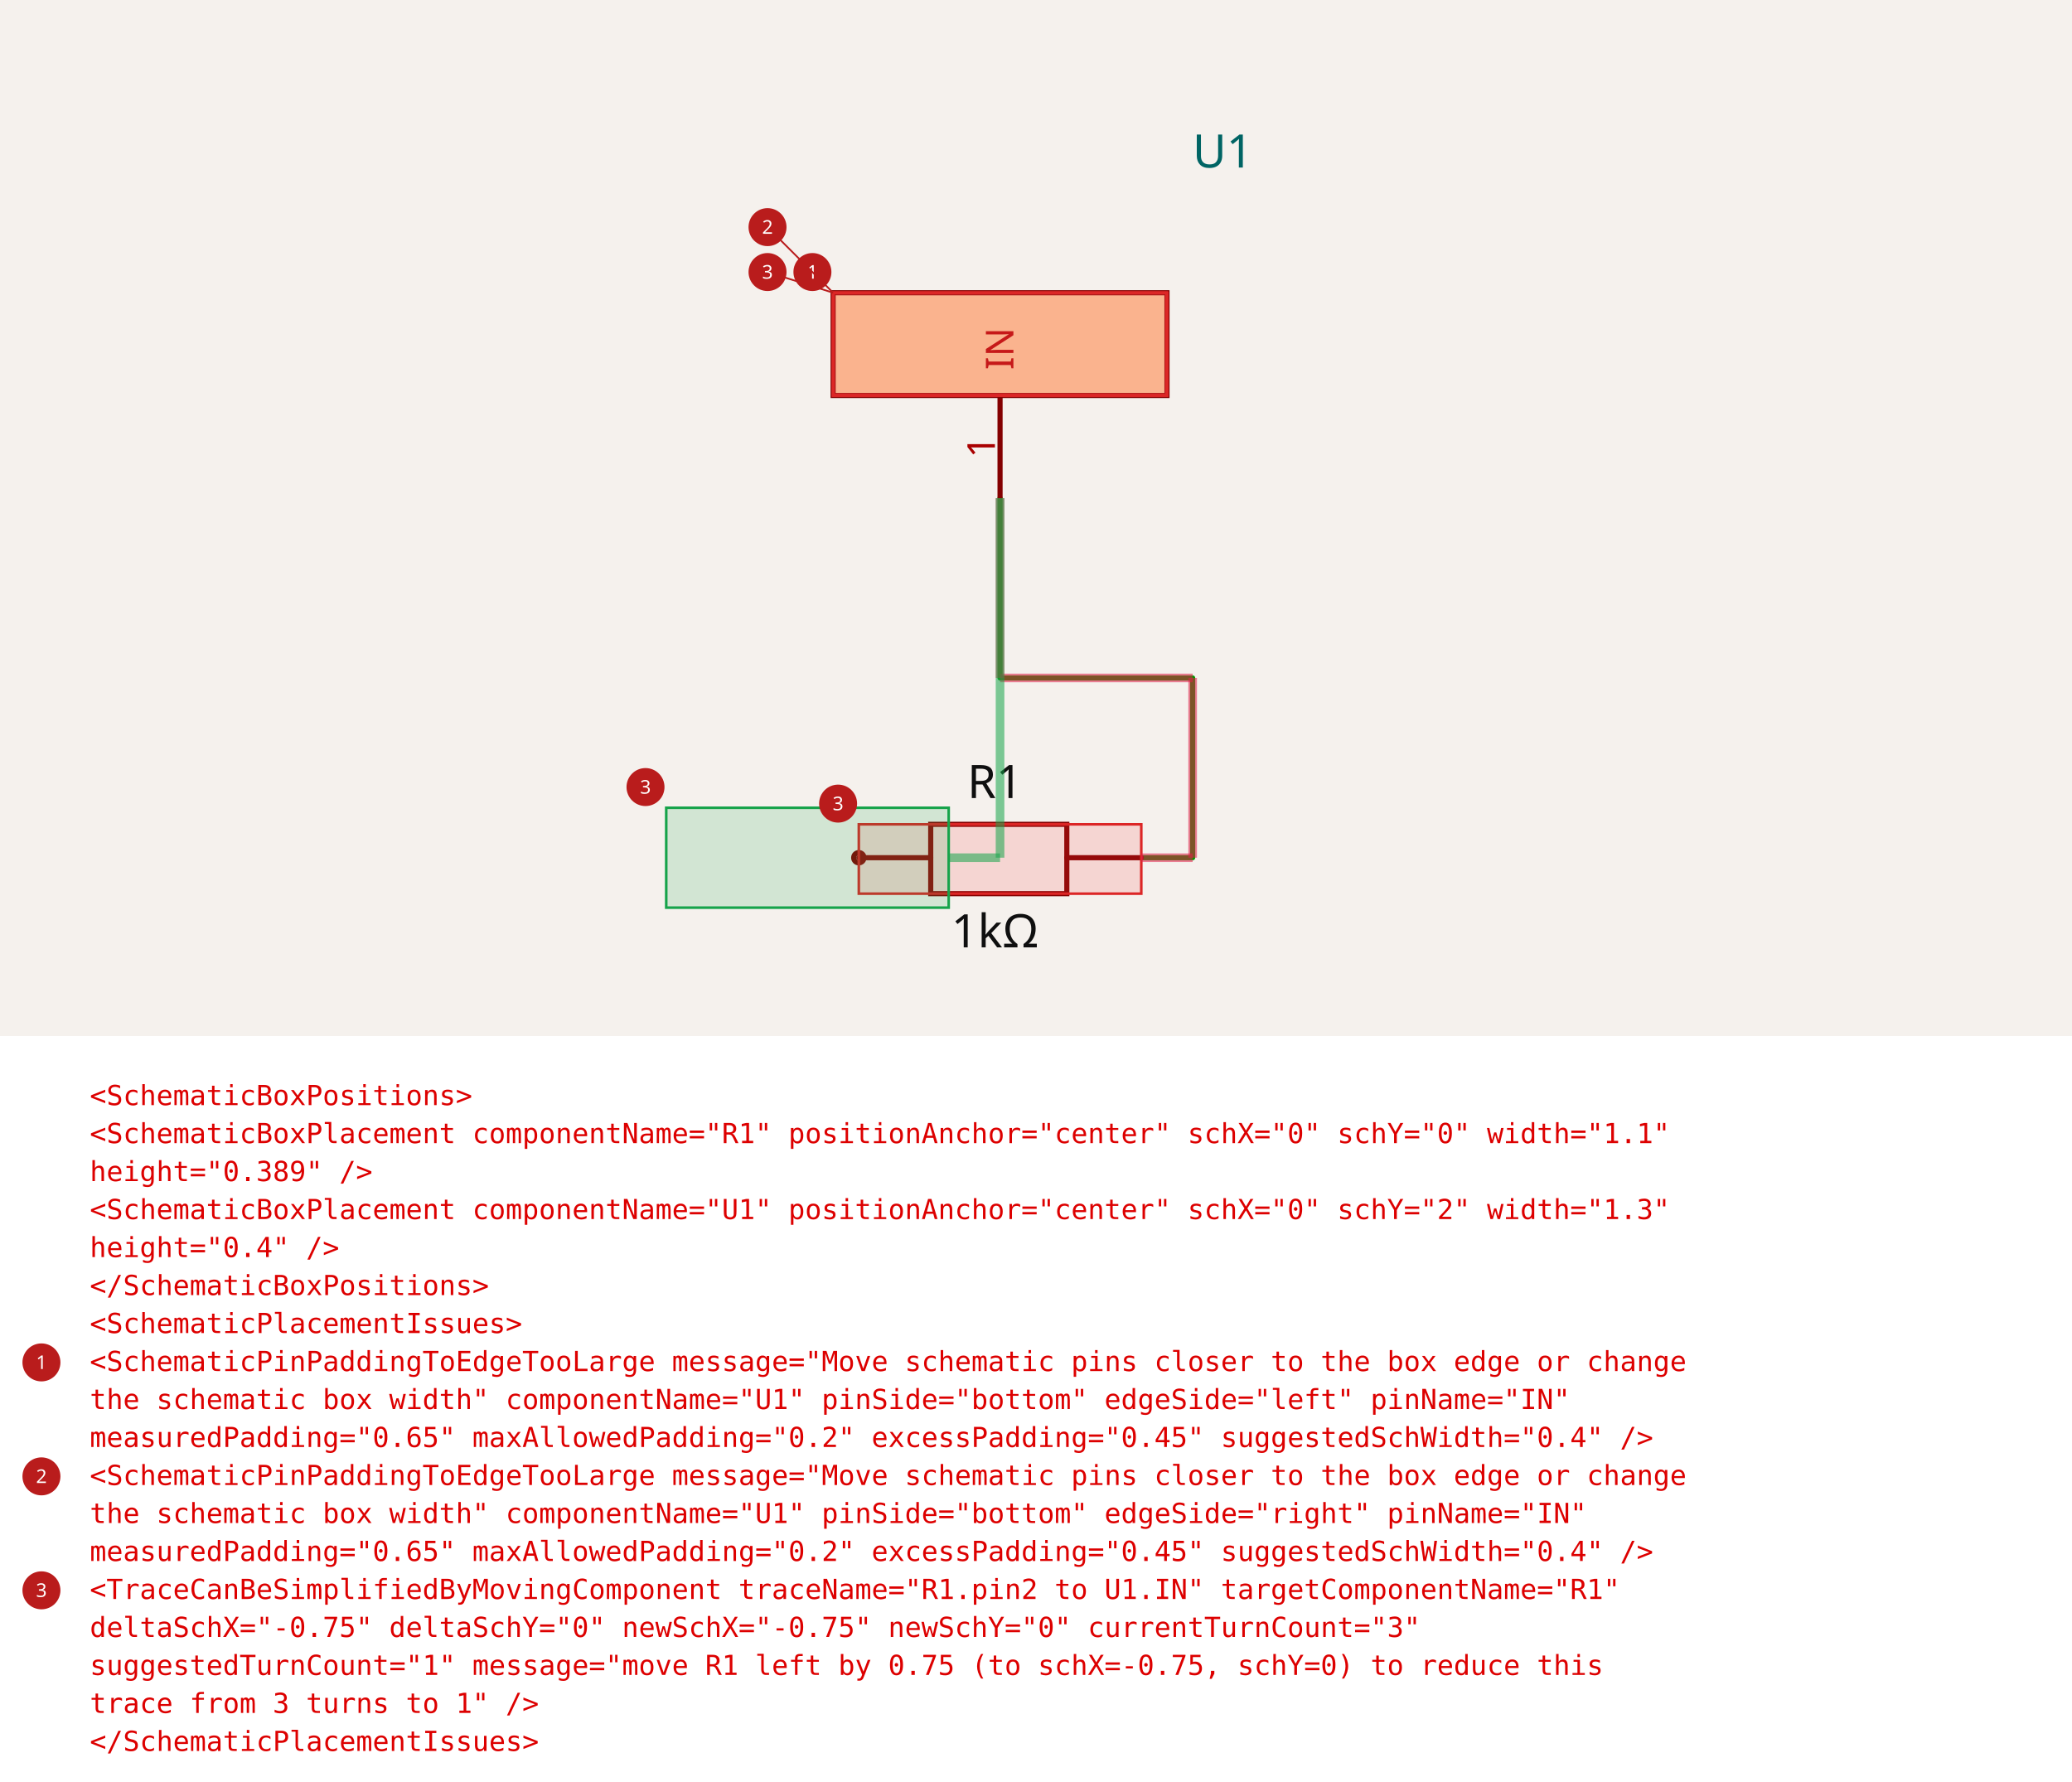
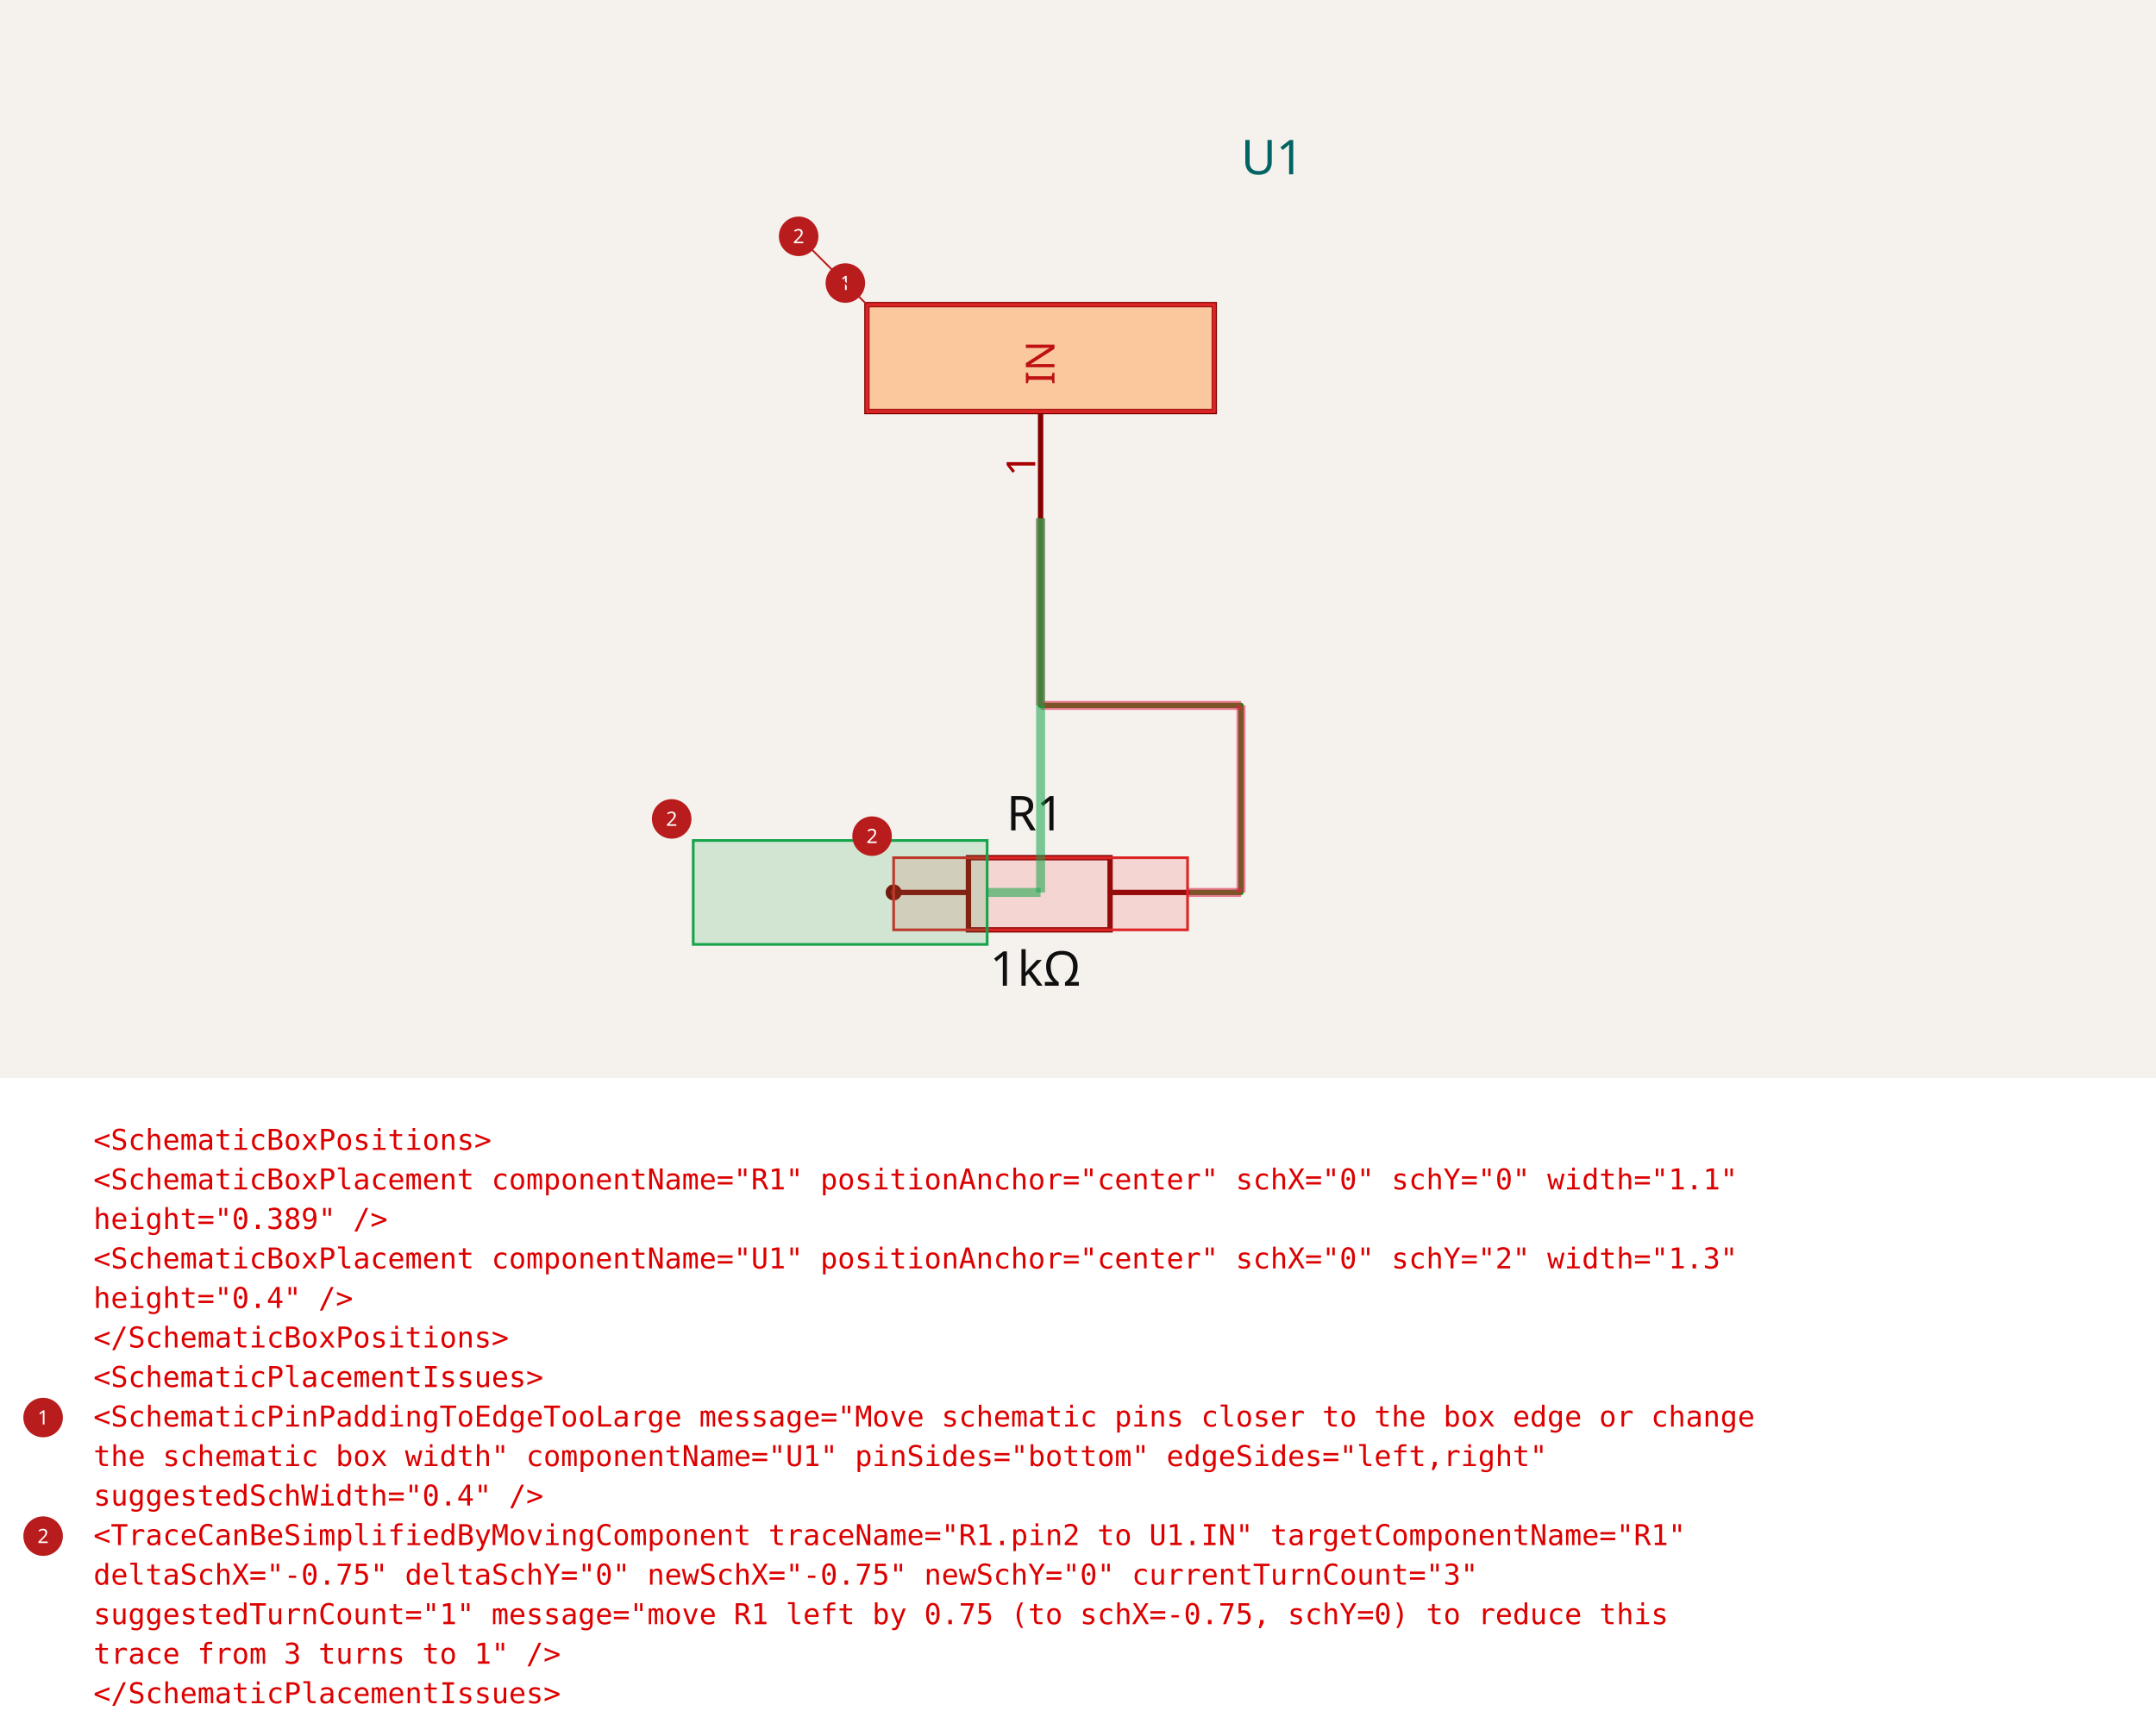
- <svg xmlns="http://www.w3.org/2000/svg" width="1200" height="1032" viewBox="0 0 1200 1032" role="img" aria-label="schematic analysis fixture">
+ <svg xmlns="http://www.w3.org/2000/svg" width="1200" height="966" viewBox="0 0 1200 966" role="img" aria-label="schematic analysis fixture">
  <g transform="translate(0, 0)">
    <style>
              .boundary { fill: rgb(245, 241, 237); }
              .schematic-boundary { fill: none; stroke: #fff; }
              .component { fill: none; stroke: rgb(132, 0, 0); }
              .chip { fill: rgb(255, 255, 194); stroke: rgb(132, 0, 0); }
              .component-pin { fill: none; stroke: rgb(132, 0, 0); }
              /* Basic per-trace hover fallback */
              .trace:hover {
                filter: invert(1);
              }
              .trace:hover .trace-crossing-outline {
                opacity: 0;
              }
              .trace:hover .trace-junction {
                filter: invert(1);
              }
              /* Net-hover highlighting: when a trace or its overlays are hovered,
                 invert color for all traces (base + overlays) sharing the same
                 subcircuit connectivity key. Also hide crossing outline during hover. */
              svg:has(:is(g.trace[data-subcircuit-connectivity-map-key="unnamedsubcircuitsubcircuit_source_group_0_connectivity_net0"], g.trace-overlays[data-subcircuit-connectivity-map-key="unnamedsubcircuitsubcircuit_source_group_0_connectivity_net0"]):hover) :is(g.trace[data-subcircuit-connectivity-map-key="unnamedsubcircuitsubcircuit_source_group_0_connectivity_net0"], g.trace-overlays[data-subcircuit-connectivity-map-key="unnamedsubcircuitsubcircuit_source_group_0_connectivity_net0"]) { filter: invert(1); }
svg:has(:is(g.trace[data-subcircuit-connectivity-map-key="unnamedsubcircuitsubcircuit_source_group_0_connectivity_net0"], g.trace-overlays[data-subcircuit-connectivity-map-key="unnamedsubcircuitsubcircuit_source_group_0_connectivity_net0"]):hover) g.trace-overlays[data-subcircuit-connectivity-map-key="unnamedsubcircuitsubcircuit_source_group_0_connectivity_net0"] .trace-crossing-outline { opacity: 0; }
              .text { font-family: sans-serif; fill: rgb(0, 150, 0); }
              .pin-number { fill: rgb(169, 0, 0); }
              .port-label { fill: rgb(0, 100, 100); }
              .component-name { fill: rgb(0, 100, 100); }

            </style>
    <rect class="boundary" x="0" y="0" width="1200" height="600" />
    <g class="trace sch-trace" data-layer="base" data-circuit-json-type="schematic_trace" data-schematic-trace-id="schematic_trace_0" data-subcircuit-connectivity-map-key="unnamedsubcircuitsubcircuit_source_group_0_connectivity_net0">
      <path d="M 660.975 496.721 L 690.719 496.721 L 690.719 392.618 L 579.179 392.618 L 579.179 288.515" class="trace-invisible-hover-outline sch-trace-hitbox" stroke="rgb(0, 150, 0)" fill="none" stroke-width="23.795px" stroke-linecap="round" opacity="0" stroke-linejoin="round" />
      <path class="sch-trace-path" d="M 660.975 496.721 L 690.719 496.721 L 690.719 392.618 L 579.179 392.618 L 579.179 288.515" stroke="rgb(0, 150, 0)" fill="none" stroke-width="2.974px" stroke-linecap="round" stroke-linejoin="round" />
    </g>
    <g class="trace-overlays sch-trace-overlays" data-layer="overlay" data-circuit-json-type="schematic_trace" data-schematic-trace-id="schematic_trace_0" data-subcircuit-connectivity-map-key="unnamedsubcircuitsubcircuit_source_group_0_connectivity_net0" />
    <g class="sch-component" data-circuit-json-type="schematic_component" data-schematic-component-id="schematic_component_0">
      <rect class="component-overlay sch-component-overlay" x="497.384" y="477.388" width="163.591" height="40.154" fill="transparent" />
      <path class="sch-component-symbol-path" d="M 497.384 496.721 L 539.025 496.721" stroke="rgb(132, 0, 0)" fill="none" stroke-width="2.974px" stroke-linecap="round" />
      <path class="sch-component-symbol-path" d="M 617.846 496.721 L 660.975 496.721" stroke="rgb(132, 0, 0)" fill="none" stroke-width="2.974px" stroke-linecap="round" />
      <path class="sch-component-symbol-path" d="M 579.179 477.388 L 617.846 477.388 L 617.846 517.542 L 539.025 517.542 L 539.025 477.388 L 579.179 477.388" stroke="rgb(132, 0, 0)" fill="none" stroke-width="2.974px" stroke-linecap="round" />
      <text class="sch-component-name sch-component-text" x="576.205" y="470.033" stroke="rgb(245, 241, 237)" stroke-width="2.974px" paint-order="stroke" fill="rgb(15, 15, 15)" font-family="sans-serif" text-anchor="middle" dominant-baseline="ideographic" font-size="26.769px">R1</text>
      <text class="sch-component-text" x="576.205" y="527.871" fill="rgb(15, 15, 15)" font-family="sans-serif" text-anchor="middle" dominant-baseline="hanging" font-size="26.769px">1kΩ</text>
      <circle class="component-pin sch-component-pin" cx="497.384" cy="496.721" r="2.974px" stroke-width="2.974px" fill="none" stroke="rgb(132, 0, 0)" />
    </g>
    <g class="sch-component" data-circuit-json-type="schematic_component" data-schematic-component-id="schematic_component_1">
      <rect class="component chip sch-component-body" x="482.512" y="169.54" width="193.335" height="59.488" stroke-width="2.974px" fill="rgb(255, 255, 194)" stroke="rgb(132, 0, 0)" />
      <rect class="component-overlay sch-component-overlay" x="482.512" y="169.54" width="193.335" height="59.488" fill="transparent" />
      <text class="sch-text" x="690.719" y="117.488" fill="#006464" text-anchor="start" dominant-baseline="middle" font-family="sans-serif" font-size="26.769px" transform="rotate(0, 690.7186, 117.488)" />
      <text class="sch-text" x="690.719" y="87.744" fill="#006464" text-anchor="start" dominant-baseline="middle" font-family="sans-serif" font-size="26.769px" transform="rotate(0, 690.7186, 87.74419)">U1</text>
      <line class="component-pin sch-component-pin sch-port-line" x1="579.179" y1="229.027" x2="579.179" y2="288.515" stroke-width="2.974px" />
      <g class="sch-port" data-schematic-port-id="source_port_2">
        <rect x="576.205" y="285.54" width="5.949" height="5.949" opacity="0" />
      </g>
      <text class="pin-number sch-pin-number" x="576.205" y="258.771" style="font-family: sans-serif;" fill="rgb(169, 0, 0)" text-anchor="middle" dominant-baseline="auto" font-size="22.308px" transform="rotate(-90 576.205 258.771)">1</text>
      <text class="pin-number sch-pin-label" x="579.179" y="214.155" style="font-family: sans-serif;" fill="rgb(169, 0, 0)" text-anchor="start" dominant-baseline="middle" font-size="22.308px" transform="rotate(-90 579.1793 214.1553)">IN</text>
    </g>
    <g class="schematic-port-hover sch-port-hover" data-schematic-port-id="source_port_0">
      <circle cx="497.384" cy="496.721" r="5.949" fill="red" opacity="0" />
    </g>
    <g class="schematic-port-hover sch-port-hover" data-schematic-port-id="source_port_1">
      <circle cx="660.975" cy="496.721" r="5.949" fill="red" opacity="0" />
    </g>
    <g class="schematic-port-hover sch-port-hover" data-schematic-port-id="source_port_2">
      <circle cx="579.179" cy="288.515" r="5.949" fill="red" opacity="0" />
    </g>
    <g class="schematic-issue-highlights">
      <g data-issue-number="1" data-issue-type="SchematicPinPaddingToEdgeTooLarge" data-schematic-sheet-id="">
        <rect data-highlight-component-id="schematic_component_1" x="482.512" y="169.54" width="193.335" height="59.488" fill="#ef4444" fill-opacity="0.16" stroke="#dc2626" stroke-width="1.5" />
        <g class="issue-marker">
          <circle cx="470.512" cy="157.54" r="11" fill="#b91c1c" />
          <text x="470.512" y="157.54" dy="0.35em" text-anchor="middle" font-family="sans-serif" font-size="11" fill="white">1</text>
        </g>
      </g>
-       <g data-issue-number="2" data-issue-type="SchematicPinPaddingToEdgeTooLarge" data-schematic-sheet-id="">
-         <rect data-highlight-component-id="schematic_component_1" x="482.512" y="169.54" width="193.335" height="59.488" fill="#ef4444" fill-opacity="0.16" stroke="#dc2626" stroke-width="1.5" />
-         <line x1="444.512" y1="131.54" x2="482.512" y2="169.54" stroke="#b91c1c" />
-         <g class="issue-marker">
-           <circle cx="444.512" cy="131.54" r="11" fill="#b91c1c" />
-           <text x="444.512" y="131.54" dy="0.35em" text-anchor="middle" font-family="sans-serif" font-size="11" fill="white">2</text>
-         </g>
-       </g>
-       <g data-issue-number="3" data-issue-type="TraceCanBeSimplifiedByMovingComponent" data-schematic-sheet-id="">
+       <g data-issue-number="2" data-issue-type="TraceCanBeSimplifiedByMovingComponent" data-schematic-sheet-id="">
        <rect data-highlight-component-id="schematic_component_0" x="497.384" y="477.388" width="163.591" height="40.154" fill="#ef4444" fill-opacity="0.16" stroke="#dc2626" stroke-width="1.5" />
        <rect data-highlight-component-id="schematic_component_1" x="482.512" y="169.54" width="193.335" height="59.488" fill="#ef4444" fill-opacity="0.16" stroke="#dc2626" stroke-width="1.5" />
        <line x1="660.975" y1="496.721" x2="690.719" y2="496.721" stroke="#e11d48" stroke-width="5" stroke-opacity="0.55" />
        <line x1="690.719" y1="496.721" x2="690.719" y2="392.618" stroke="#e11d48" stroke-width="5" stroke-opacity="0.55" />
        <line x1="690.719" y1="392.618" x2="579.179" y2="392.618" stroke="#e11d48" stroke-width="5" stroke-opacity="0.55" />
        <line x1="579.179" y1="392.618" x2="579.179" y2="288.515" stroke="#e11d48" stroke-width="5" stroke-opacity="0.55" />
        <rect x="385.845" y="467.802" width="163.591" height="57.838" fill="#16a34a" fill-opacity="0.16" stroke="#16a34a" stroke-width="1.5" />
        <line x1="549.436" y1="496.721" x2="579.179" y2="496.721" stroke="#16a34a" stroke-width="5" stroke-opacity="0.55" />
        <line x1="579.179" y1="496.721" x2="579.179" y2="288.515" stroke="#16a34a" stroke-width="5" stroke-opacity="0.55" />
        <g class="issue-marker">
          <circle cx="485.384" cy="465.388" r="11" fill="#b91c1c" />
-           <text x="485.384" y="465.388" dy="0.35em" text-anchor="middle" font-family="sans-serif" font-size="11" fill="white">3</text>
+           <text x="485.384" y="465.388" dy="0.35em" text-anchor="middle" font-family="sans-serif" font-size="11" fill="white">2</text>
        </g>
-         <line x1="444.512" y1="157.54" x2="482.512" y2="169.54" stroke="#b91c1c" />
+         <line x1="444.512" y1="131.54" x2="482.512" y2="169.54" stroke="#b91c1c" />
        <g class="issue-marker">
-           <circle cx="444.512" cy="157.54" r="11" fill="#b91c1c" />
-           <text x="444.512" y="157.54" dy="0.35em" text-anchor="middle" font-family="sans-serif" font-size="11" fill="white">3</text>
+           <circle cx="444.512" cy="131.54" r="11" fill="#b91c1c" />
+           <text x="444.512" y="131.54" dy="0.35em" text-anchor="middle" font-family="sans-serif" font-size="11" fill="white">2</text>
        </g>
        <g class="issue-marker">
          <circle cx="373.845" cy="455.802" r="11" fill="#b91c1c" />
-           <text x="373.845" y="455.802" dy="0.35em" text-anchor="middle" font-family="sans-serif" font-size="11" fill="white">3</text>
+           <text x="373.845" y="455.802" dy="0.35em" text-anchor="middle" font-family="sans-serif" font-size="11" fill="white">2</text>
        </g>
      </g>
    </g>
  </g>
  <g transform="translate(0, 600) scale(1, 1) translate(0, 0)">
    <rect width="100%" height="100%" fill="#fff" />
    <text x="52" y="40" fill="#d00" font-family="Menlo, Consolas, monospace" font-size="16">
      <tspan x="52" dy="0">&lt;SchematicBoxPositions&gt;</tspan>
      <tspan x="52" dy="22">&lt;SchematicBoxPlacement componentName="R1" positionAnchor="center" schX="0" schY="0" width="1.1"</tspan>
      <tspan x="52" dy="22">  height="0.389" /&gt;</tspan>
      <tspan x="52" dy="22">&lt;SchematicBoxPlacement componentName="U1" positionAnchor="center" schX="0" schY="2" width="1.3"</tspan>
      <tspan x="52" dy="22">  height="0.4" /&gt;</tspan>
      <tspan x="52" dy="22">&lt;/SchematicBoxPositions&gt;</tspan>
      <tspan x="52" dy="22">&lt;SchematicPlacementIssues&gt;</tspan>
      <tspan x="52" dy="22">&lt;SchematicPinPaddingToEdgeTooLarge message="Move schematic pins closer to the box edge or change</tspan>
-       <tspan x="52" dy="22">  the schematic box width" componentName="U1" pinSide="bottom" edgeSide="left" pinName="IN"</tspan>
-       <tspan x="52" dy="22">  measuredPadding="0.65" maxAllowedPadding="0.2" excessPadding="0.45" suggestedSchWidth="0.4" /&gt;</tspan>
-       <tspan x="52" dy="22">&lt;SchematicPinPaddingToEdgeTooLarge message="Move schematic pins closer to the box edge or change</tspan>
-       <tspan x="52" dy="22">  the schematic box width" componentName="U1" pinSide="bottom" edgeSide="right" pinName="IN"</tspan>
-       <tspan x="52" dy="22">  measuredPadding="0.65" maxAllowedPadding="0.2" excessPadding="0.45" suggestedSchWidth="0.4" /&gt;</tspan>
+       <tspan x="52" dy="22">  the schematic box width" componentName="U1" pinSides="bottom" edgeSides="left,right"</tspan>
+       <tspan x="52" dy="22">  suggestedSchWidth="0.4" /&gt;</tspan>
      <tspan x="52" dy="22">&lt;TraceCanBeSimplifiedByMovingComponent traceName="R1.pin2 to U1.IN" targetComponentName="R1"</tspan>
      <tspan x="52" dy="22">  deltaSchX="-0.75" deltaSchY="0" newSchX="-0.75" newSchY="0" currentTurnCount="3"</tspan>
      <tspan x="52" dy="22">  suggestedTurnCount="1" message="move R1 left by 0.75 (to schX=-0.75, schY=0) to reduce this</tspan>
      <tspan x="52" dy="22">  trace from 3 turns to 1" /&gt;</tspan>
      <tspan x="52" dy="22">&lt;/SchematicPlacementIssues&gt;</tspan>
    </text>
    <g data-listing-issue-number="1">
      <circle cx="24" cy="189" r="11" fill="#b91c1c" />
      <text x="24" y="189" dy="0.35em" text-anchor="middle" font-family="sans-serif" font-size="11" fill="white">1</text>
    </g>
    <g data-listing-issue-number="2">
      <circle cx="24" cy="255" r="11" fill="#b91c1c" />
      <text x="24" y="255" dy="0.35em" text-anchor="middle" font-family="sans-serif" font-size="11" fill="white">2</text>
    </g>
-     <g data-listing-issue-number="3">
-       <circle cx="24" cy="321" r="11" fill="#b91c1c" />
-       <text x="24" y="321" dy="0.35em" text-anchor="middle" font-family="sans-serif" font-size="11" fill="white">3</text>
-     </g>
  </g>
</svg>
